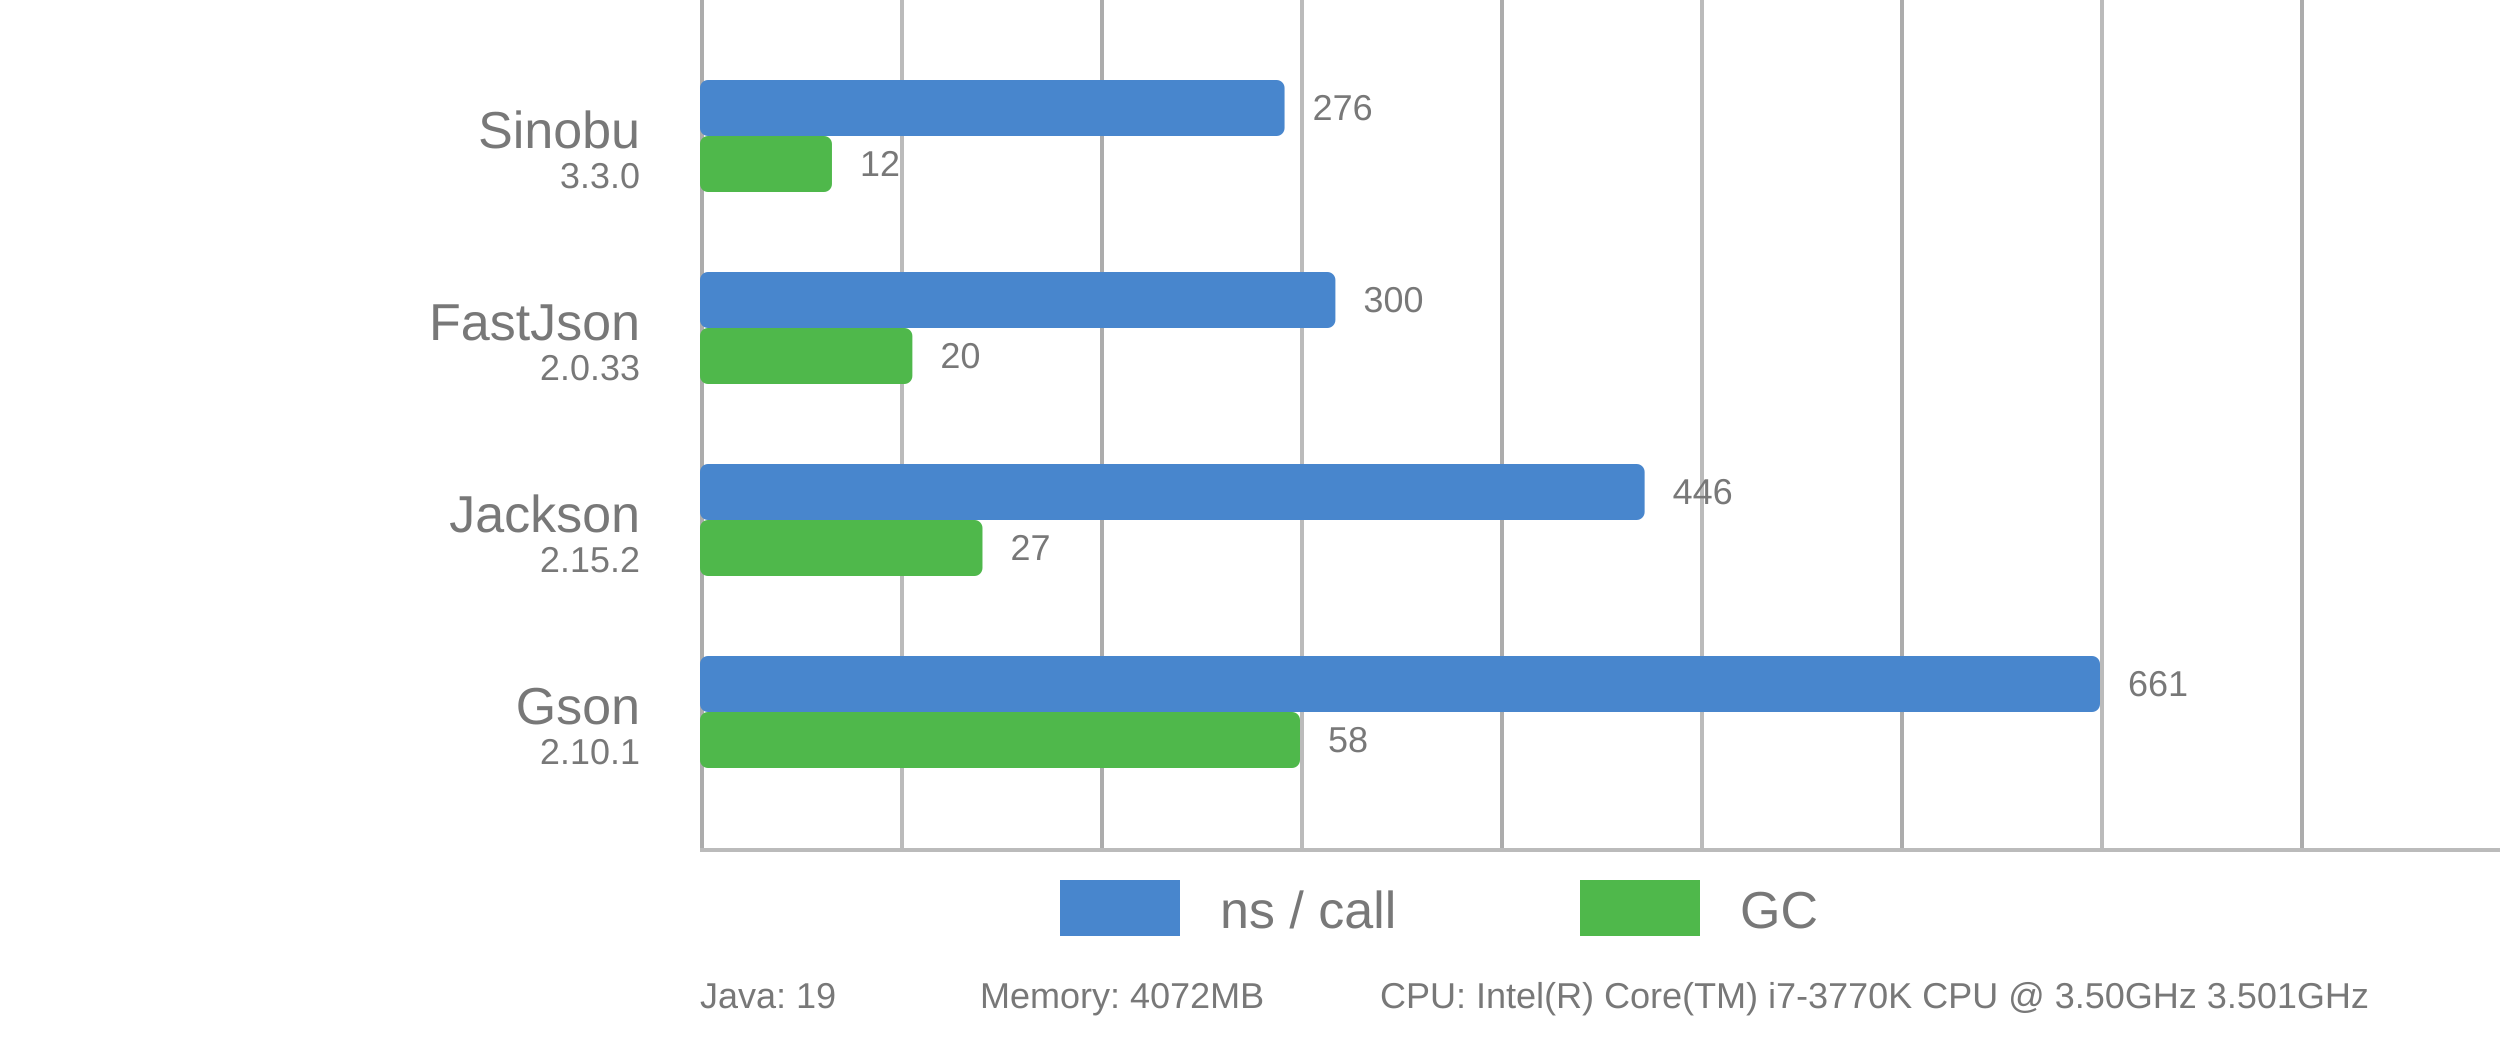
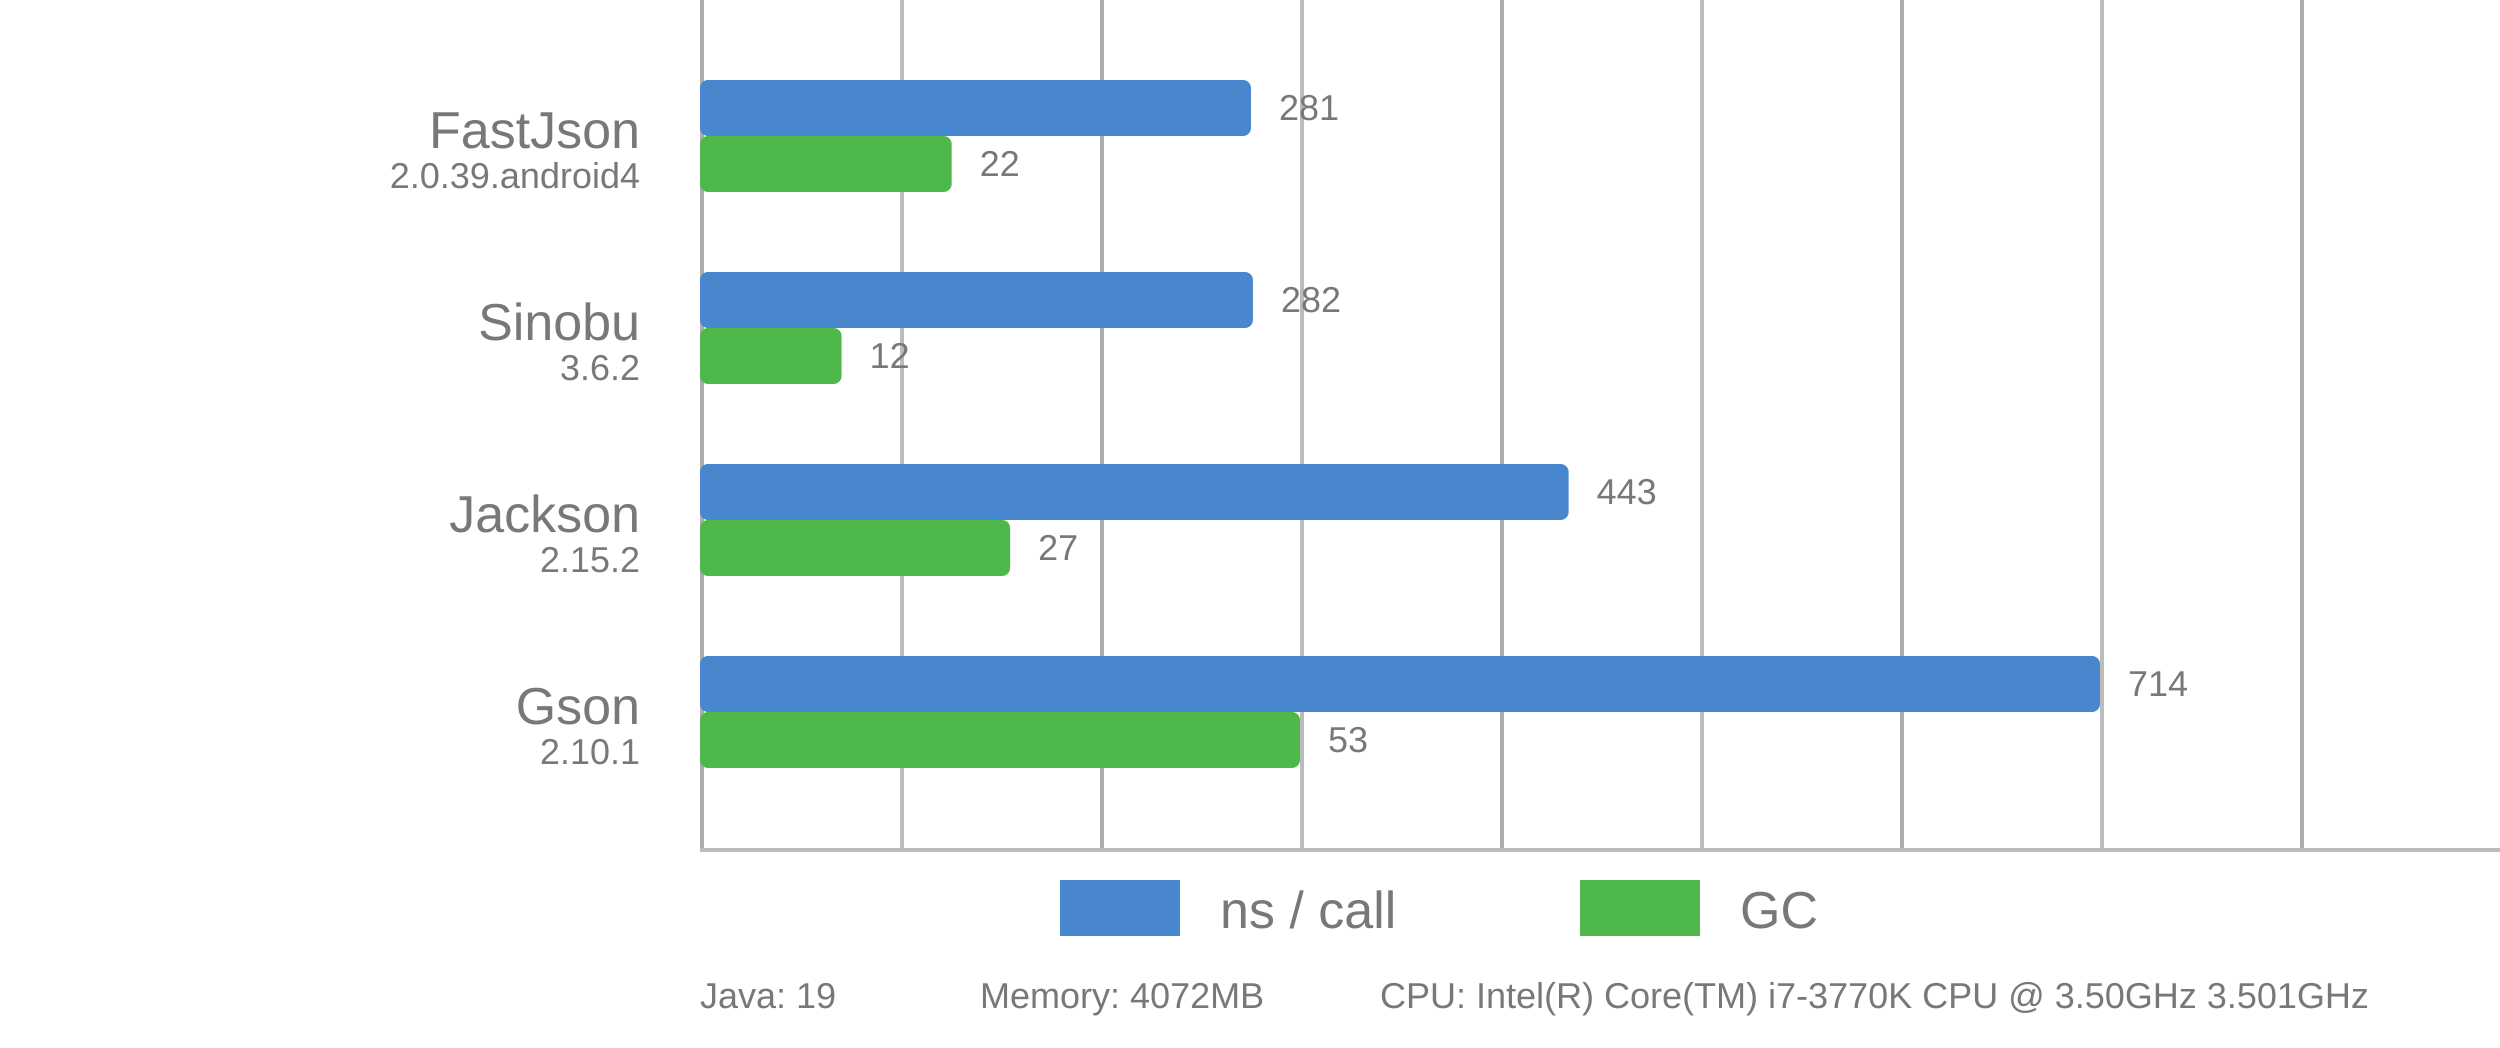
<svg xmlns="http://www.w3.org/2000/svg" viewBox="0 0 625 262">
  <style>
      text {
          font-family: Arial;
          font-size: 13px;
          fill: #787878;
      }

      .desc {
          font-size: 9px;
      }

      .vline {
          fill: #acacac;
          stroke: none;
          stroke-width: 0;
      }

      .subline {
          fill: #bbb;
          stroke: none;
          stroke-width: 0;
      }

      .call {
          fill: #4886CD;
          stroke-linejoin: round;
          height: 14px;
      }

      .gc {
          fill: #4FB84B;
          stroke-linejoin: round;
          height: 14px;
      }
  </style>
  <g>
    <rect x="175" y="0" width="1" height="212" class="vline" />
    <rect x="275" y="0" width="1" height="212" class="vline" />
    <rect x="375" y="0" width="1" height="212" class="vline" />
    <rect x="475" y="0" width="1" height="212" class="vline" />
    <rect x="575" y="0" width="1" height="212" class="vline" />
    <rect x="225" y="0" width="1" height="212" class="subline" />
    <rect x="325" y="0" width="1" height="212" class="subline" />
    <rect x="425" y="0" width="1" height="212" class="subline" />
    <rect x="525" y="0" width="1" height="212" class="subline" />
    <rect x="175" y="212" width="450" height="1" class="subline" />
    <rect x="265" y="220" width="30" class="call" />
    <text x="305" y="232">ns / call</text>
    <rect x="395" y="220" width="30" class="gc" />
    <text x="435" y="232">GC</text>
  </g>
-   <rect x="175" y="20" width="146.142" rx="2" ry="2" class="call" />
-   <rect x="175" y="34" width="32.99" rx="2" ry="2" class="gc" />
-   <text x="160" y="37" text-anchor="end">Sinobu</text>
-   <text x="160" y="47" text-anchor="end" class="desc">3.3.0</text>
-   <text x="328.142" y="30" class="desc">276</text>
-   <text x="214.99" y="44" class="desc">12</text>
-   <rect x="175" y="68" width="158.85" rx="2" ry="2" class="call" />
-   <rect x="175" y="82" width="53.093" rx="2" ry="2" class="gc" />
-   <text x="160" y="85" text-anchor="end">FastJson</text>
-   <text x="160" y="95" text-anchor="end" class="desc">2.0.33</text>
-   <text x="340.85" y="78" class="desc">300</text>
-   <text x="235.093" y="92" class="desc">20</text>
-   <rect x="175" y="116" width="236.157" rx="2" ry="2" class="call" />
-   <rect x="175" y="130" width="70.619" rx="2" ry="2" class="gc" />
+   <rect x="175" y="20" width="137.745" rx="2" ry="2" class="call" />
+   <rect x="175" y="34" width="62.921" rx="2" ry="2" class="gc" />
+   <text x="160" y="37" text-anchor="end">FastJson</text>
+   <text x="160" y="47" text-anchor="end" class="desc">2.0.39.android4</text>
+   <text x="319.745" y="30" class="desc">281</text>
+   <text x="244.921" y="44" class="desc">22</text>
+   <rect x="175" y="68" width="138.235" rx="2" ry="2" class="call" />
+   <rect x="175" y="82" width="35.393" rx="2" ry="2" class="gc" />
+   <text x="160" y="85" text-anchor="end">Sinobu</text>
+   <text x="160" y="95" text-anchor="end" class="desc">3.6.2</text>
+   <text x="320.235" y="78" class="desc">282</text>
+   <text x="217.393" y="92" class="desc">12</text>
+   <rect x="175" y="116" width="217.157" rx="2" ry="2" class="call" />
+   <rect x="175" y="130" width="77.528" rx="2" ry="2" class="gc" />
  <text x="160" y="133" text-anchor="end">Jackson</text>
  <text x="160" y="143" text-anchor="end" class="desc">2.15.2</text>
-   <text x="418.157" y="126" class="desc">446</text>
-   <text x="252.619" y="140" class="desc">27</text>
+   <text x="399.157" y="126" class="desc">443</text>
+   <text x="259.528" y="140" class="desc">27</text>
  <rect x="175" y="164" width="350" rx="2" ry="2" class="call" />
  <rect x="175" y="178" width="150" rx="2" ry="2" class="gc" />
  <text x="160" y="181" text-anchor="end">Gson</text>
  <text x="160" y="191" text-anchor="end" class="desc">2.10.1</text>
-   <text x="532" y="174" class="desc">661</text>
-   <text x="332" y="188" class="desc">58</text>
+   <text x="532" y="174" class="desc">714</text>
+   <text x="332" y="188" class="desc">53</text>
  <text x="175" y="252" class="desc">Java: 19</text>
  <text x="245" y="252" class="desc">Memory: 4072MB</text>
  <text x="345" y="252" class="desc">CPU: Intel(R) Core(TM) i7-3770K CPU @ 3.50GHz 3.501GHz</text>
</svg>
